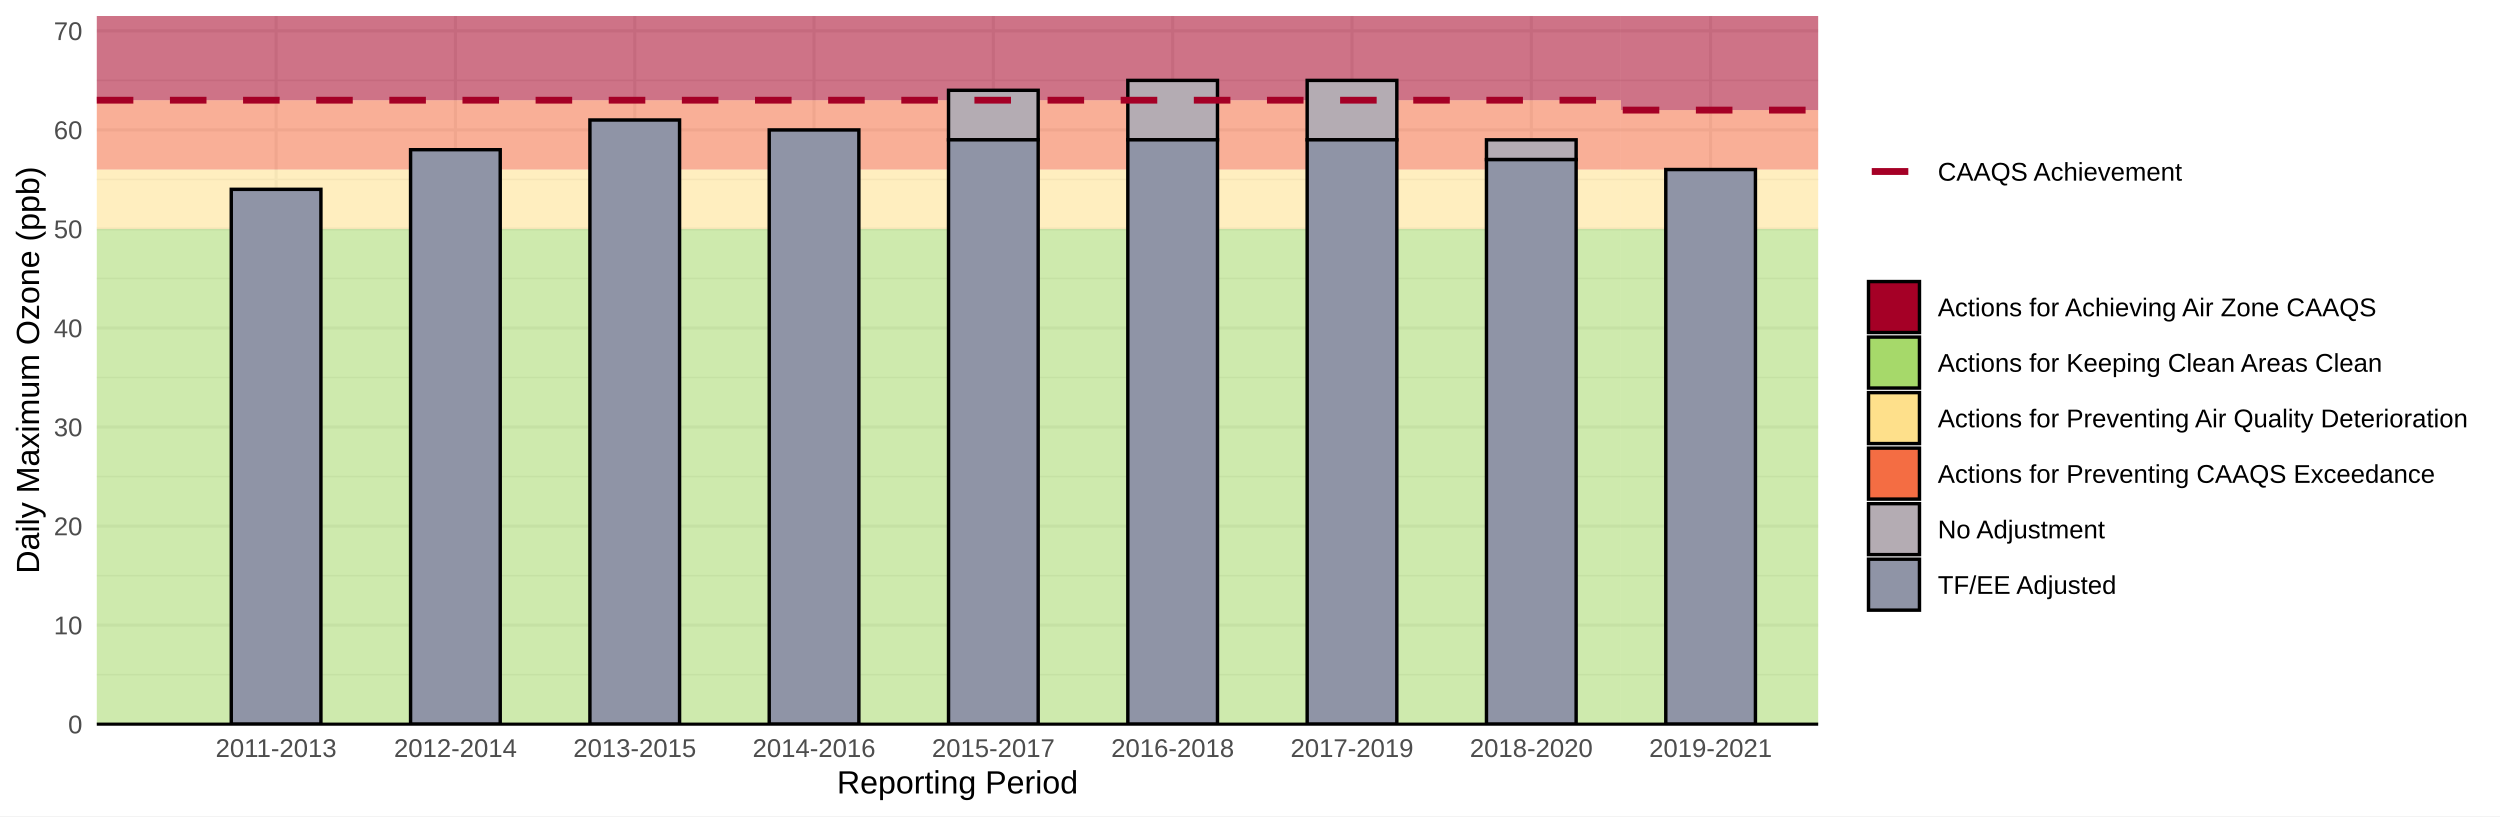
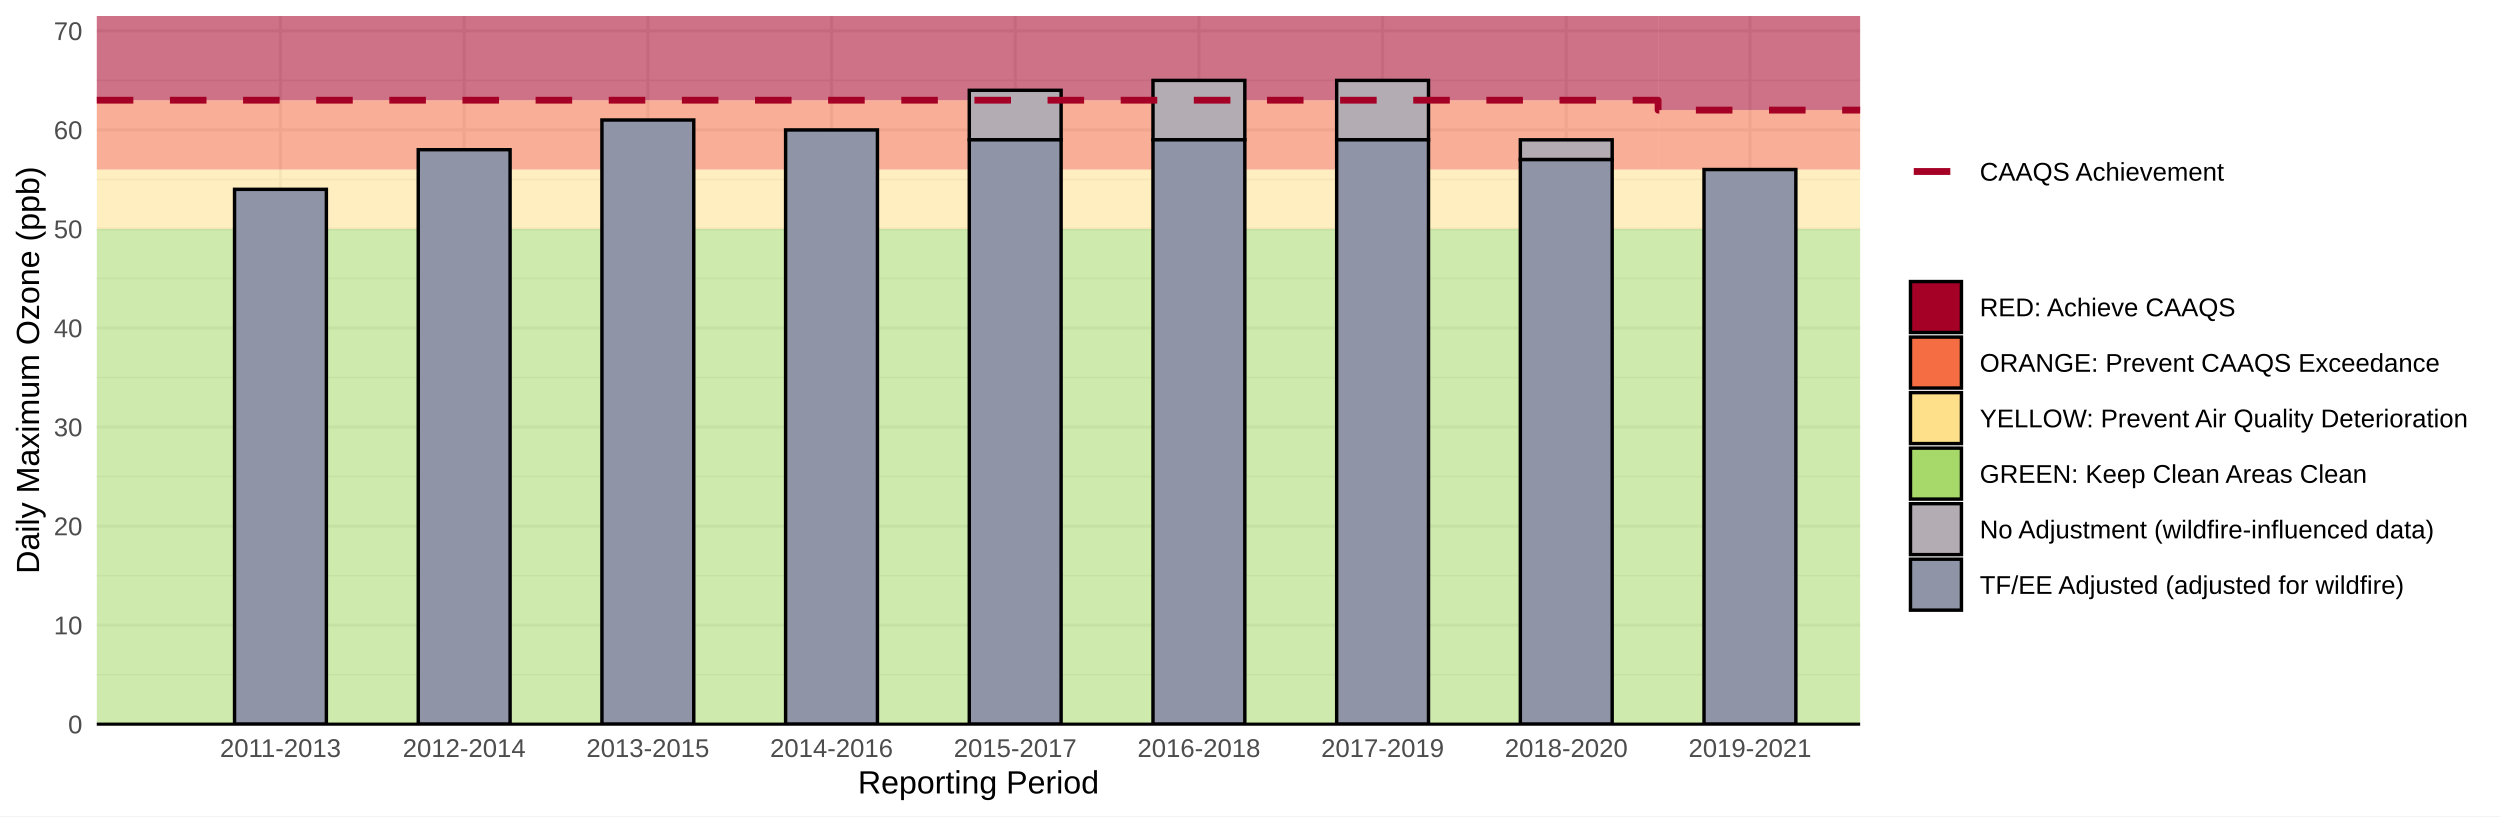
<svg xmlns="http://www.w3.org/2000/svg" class="svglite" width="778.00pt" height="254.00pt" viewBox="0 0 778.00 254.00">
  <defs>
    <style type="text/css">
    .svglite line, .svglite polyline, .svglite polygon, .svglite path, .svglite rect, .svglite circle {
      fill: none;
      stroke: #000000;
      stroke-linecap: round;
      stroke-linejoin: round;
      stroke-miterlimit: 10.00;
    }
    .svglite text {
      white-space: pre;
    }
  </style>
  </defs>
  <rect width="100%" height="100%" style="stroke: none; fill: #FFFFFF;" />
  <defs>
    <clipPath id="cpMC4wMHw3NzguMDB8MC4wMHwyNTQuMDA=">
      <rect x="0.00" y="0.00" width="778.00" height="254.00" />
    </clipPath>
  </defs>
  <g clip-path="url(#cpMC4wMHw3NzguMDB8MC4wMHwyNTQuMDA=)">
</g>
  <defs>
-     <clipPath id="cpMzAuMTJ8NTY1LjgyfDQuOTh8MjI1LjM2">
-       <rect x="30.12" y="4.98" width="535.70" height="220.38" />
+     <clipPath id="cpMzAuMTJ8NTc4Ljg4fDQuOTh8MjI1LjM2">
+       <rect x="30.12" y="4.98" width="548.76" height="220.38" />
    </clipPath>
  </defs>
-   <g clip-path="url(#cpMzAuMTJ8NTY1LjgyfDQuOTh8MjI1LjM2)">
-     <polyline points="30.12,209.95 565.82,209.95 " style="stroke-width: 0.48; stroke: #EBEBEB; stroke-linecap: butt;" />
-     <polyline points="30.12,179.13 565.82,179.13 " style="stroke-width: 0.48; stroke: #EBEBEB; stroke-linecap: butt;" />
-     <polyline points="30.12,148.31 565.82,148.31 " style="stroke-width: 0.48; stroke: #EBEBEB; stroke-linecap: butt;" />
-     <polyline points="30.12,117.48 565.82,117.48 " style="stroke-width: 0.48; stroke: #EBEBEB; stroke-linecap: butt;" />
-     <polyline points="30.12,86.66 565.82,86.66 " style="stroke-width: 0.48; stroke: #EBEBEB; stroke-linecap: butt;" />
-     <polyline points="30.12,55.84 565.82,55.84 " style="stroke-width: 0.48; stroke: #EBEBEB; stroke-linecap: butt;" />
-     <polyline points="30.12,25.02 565.82,25.02 " style="stroke-width: 0.48; stroke: #EBEBEB; stroke-linecap: butt;" />
-     <polyline points="30.12,225.36 565.82,225.36 " style="stroke-width: 0.97; stroke: #EBEBEB; stroke-linecap: butt;" />
-     <polyline points="30.12,194.54 565.82,194.54 " style="stroke-width: 0.97; stroke: #EBEBEB; stroke-linecap: butt;" />
-     <polyline points="30.12,163.72 565.82,163.72 " style="stroke-width: 0.97; stroke: #EBEBEB; stroke-linecap: butt;" />
-     <polyline points="30.12,132.89 565.82,132.89 " style="stroke-width: 0.97; stroke: #EBEBEB; stroke-linecap: butt;" />
-     <polyline points="30.12,102.07 565.82,102.07 " style="stroke-width: 0.97; stroke: #EBEBEB; stroke-linecap: butt;" />
-     <polyline points="30.12,71.25 565.82,71.25 " style="stroke-width: 0.97; stroke: #EBEBEB; stroke-linecap: butt;" />
-     <polyline points="30.12,40.43 565.82,40.43 " style="stroke-width: 0.97; stroke: #EBEBEB; stroke-linecap: butt;" />
-     <polyline points="30.12,9.60 565.82,9.60 " style="stroke-width: 0.97; stroke: #EBEBEB; stroke-linecap: butt;" />
-     <polyline points="85.92,225.36 85.92,4.98 " style="stroke-width: 0.97; stroke: #EBEBEB; stroke-linecap: butt;" />
-     <polyline points="141.73,225.36 141.73,4.98 " style="stroke-width: 0.97; stroke: #EBEBEB; stroke-linecap: butt;" />
-     <polyline points="197.53,225.36 197.53,4.98 " style="stroke-width: 0.97; stroke: #EBEBEB; stroke-linecap: butt;" />
-     <polyline points="253.33,225.36 253.33,4.98 " style="stroke-width: 0.97; stroke: #EBEBEB; stroke-linecap: butt;" />
-     <polyline points="309.13,225.36 309.13,4.98 " style="stroke-width: 0.97; stroke: #EBEBEB; stroke-linecap: butt;" />
-     <polyline points="364.93,225.36 364.93,4.98 " style="stroke-width: 0.97; stroke: #EBEBEB; stroke-linecap: butt;" />
-     <polyline points="420.74,225.36 420.74,4.98 " style="stroke-width: 0.97; stroke: #EBEBEB; stroke-linecap: butt;" />
-     <polyline points="476.54,225.36 476.54,4.98 " style="stroke-width: 0.97; stroke: #EBEBEB; stroke-linecap: butt;" />
-     <polyline points="532.34,225.36 532.34,4.98 " style="stroke-width: 0.97; stroke: #EBEBEB; stroke-linecap: butt;" />
-     <rect x="30.12" y="71.25" width="474.32" height="154.11" style="stroke-width: 1.07; stroke: none; stroke-linecap: butt; stroke-linejoin: miter; fill: #A6D96A; fill-opacity: 0.55;" />
-     <rect x="30.12" y="52.76" width="474.32" height="18.49" style="stroke-width: 1.07; stroke: none; stroke-linecap: butt; stroke-linejoin: miter; fill: #FEE08B; fill-opacity: 0.55;" />
-     <rect x="30.12" y="31.18" width="474.32" height="21.58" style="stroke-width: 1.07; stroke: none; stroke-linecap: butt; stroke-linejoin: miter; fill: #F46D43; fill-opacity: 0.55;" />
-     <rect x="30.12" y="4.98" width="474.32" height="26.20" style="stroke-width: 1.07; stroke: none; stroke-linecap: butt; stroke-linejoin: miter; fill: #A50026; fill-opacity: 0.55;" />
-     <rect x="504.44" y="71.25" width="61.38" height="154.11" style="stroke-width: 1.07; stroke: none; stroke-linecap: butt; stroke-linejoin: miter; fill: #A6D96A; fill-opacity: 0.55;" />
-     <rect x="504.44" y="52.76" width="61.38" height="18.49" style="stroke-width: 1.07; stroke: none; stroke-linecap: butt; stroke-linejoin: miter; fill: #FEE08B; fill-opacity: 0.55;" />
-     <rect x="504.44" y="34.26" width="61.38" height="18.49" style="stroke-width: 1.07; stroke: none; stroke-linecap: butt; stroke-linejoin: miter; fill: #F46D43; fill-opacity: 0.55;" />
-     <rect x="504.44" y="4.98" width="61.38" height="29.28" style="stroke-width: 1.07; stroke: none; stroke-linecap: butt; stroke-linejoin: miter; fill: #A50026; fill-opacity: 0.55;" />
-     <rect x="71.97" y="58.92" width="27.90" height="0.00" style="stroke-width: 1.07; stroke-linecap: butt; stroke-linejoin: miter; fill: #B4ACB3;" />
-     <rect x="71.97" y="58.92" width="27.90" height="166.44" style="stroke-width: 1.07; stroke-linecap: butt; stroke-linejoin: miter; fill: #8F94A6;" />
-     <rect x="127.77" y="46.59" width="27.90" height="0.00" style="stroke-width: 1.07; stroke-linecap: butt; stroke-linejoin: miter; fill: #B4ACB3;" />
-     <rect x="127.77" y="46.59" width="27.90" height="178.77" style="stroke-width: 1.07; stroke-linecap: butt; stroke-linejoin: miter; fill: #8F94A6;" />
-     <rect x="183.58" y="37.34" width="27.90" height="0.00" style="stroke-width: 1.07; stroke-linecap: butt; stroke-linejoin: miter; fill: #B4ACB3;" />
-     <rect x="183.58" y="37.34" width="27.90" height="188.02" style="stroke-width: 1.07; stroke-linecap: butt; stroke-linejoin: miter; fill: #8F94A6;" />
-     <rect x="239.38" y="40.43" width="27.90" height="0.00" style="stroke-width: 1.07; stroke-linecap: butt; stroke-linejoin: miter; fill: #B4ACB3;" />
-     <rect x="239.38" y="40.43" width="27.90" height="184.94" style="stroke-width: 1.07; stroke-linecap: butt; stroke-linejoin: miter; fill: #8F94A6;" />
-     <rect x="295.18" y="28.10" width="27.90" height="15.41" style="stroke-width: 1.07; stroke-linecap: butt; stroke-linejoin: miter; fill: #B4ACB3;" />
-     <rect x="295.18" y="43.51" width="27.90" height="181.85" style="stroke-width: 1.07; stroke-linecap: butt; stroke-linejoin: miter; fill: #8F94A6;" />
-     <rect x="350.98" y="25.02" width="27.90" height="18.49" style="stroke-width: 1.07; stroke-linecap: butt; stroke-linejoin: miter; fill: #B4ACB3;" />
-     <rect x="350.98" y="43.51" width="27.90" height="181.85" style="stroke-width: 1.07; stroke-linecap: butt; stroke-linejoin: miter; fill: #8F94A6;" />
-     <rect x="406.79" y="25.02" width="27.90" height="18.49" style="stroke-width: 1.07; stroke-linecap: butt; stroke-linejoin: miter; fill: #B4ACB3;" />
-     <rect x="406.79" y="43.51" width="27.90" height="181.85" style="stroke-width: 1.07; stroke-linecap: butt; stroke-linejoin: miter; fill: #8F94A6;" />
-     <rect x="462.59" y="43.51" width="27.90" height="6.16" style="stroke-width: 1.07; stroke-linecap: butt; stroke-linejoin: miter; fill: #B4ACB3;" />
-     <rect x="462.59" y="49.67" width="27.90" height="175.69" style="stroke-width: 1.07; stroke-linecap: butt; stroke-linejoin: miter; fill: #8F94A6;" />
-     <rect x="518.39" y="52.76" width="27.90" height="0.00" style="stroke-width: 1.07; stroke-linecap: butt; stroke-linejoin: miter; fill: #B4ACB3;" />
-     <rect x="518.39" y="52.76" width="27.90" height="172.61" style="stroke-width: 1.07; stroke-linecap: butt; stroke-linejoin: miter; fill: #8F94A6;" />
-     <polyline points="30.12,31.18 504.44,31.18 504.44,34.26 565.82,34.26 " style="stroke-width: 2.13; stroke: #A50026; stroke-dasharray: 11.38,11.38; stroke-linecap: butt;" />
+   <g clip-path="url(#cpMzAuMTJ8NTc4Ljg4fDQuOTh8MjI1LjM2)">
+     <polyline points="30.12,209.95 578.88,209.95 " style="stroke-width: 0.48; stroke: #EBEBEB; stroke-linecap: butt;" />
+     <polyline points="30.12,179.13 578.88,179.13 " style="stroke-width: 0.48; stroke: #EBEBEB; stroke-linecap: butt;" />
+     <polyline points="30.12,148.31 578.88,148.31 " style="stroke-width: 0.48; stroke: #EBEBEB; stroke-linecap: butt;" />
+     <polyline points="30.12,117.48 578.88,117.48 " style="stroke-width: 0.48; stroke: #EBEBEB; stroke-linecap: butt;" />
+     <polyline points="30.12,86.66 578.88,86.66 " style="stroke-width: 0.48; stroke: #EBEBEB; stroke-linecap: butt;" />
+     <polyline points="30.12,55.84 578.88,55.84 " style="stroke-width: 0.48; stroke: #EBEBEB; stroke-linecap: butt;" />
+     <polyline points="30.12,25.02 578.88,25.02 " style="stroke-width: 0.48; stroke: #EBEBEB; stroke-linecap: butt;" />
+     <polyline points="30.12,225.36 578.88,225.36 " style="stroke-width: 0.97; stroke: #EBEBEB; stroke-linecap: butt;" />
+     <polyline points="30.12,194.54 578.88,194.54 " style="stroke-width: 0.97; stroke: #EBEBEB; stroke-linecap: butt;" />
+     <polyline points="30.12,163.72 578.88,163.72 " style="stroke-width: 0.97; stroke: #EBEBEB; stroke-linecap: butt;" />
+     <polyline points="30.12,132.89 578.88,132.89 " style="stroke-width: 0.97; stroke: #EBEBEB; stroke-linecap: butt;" />
+     <polyline points="30.12,102.07 578.88,102.07 " style="stroke-width: 0.97; stroke: #EBEBEB; stroke-linecap: butt;" />
+     <polyline points="30.12,71.25 578.88,71.25 " style="stroke-width: 0.97; stroke: #EBEBEB; stroke-linecap: butt;" />
+     <polyline points="30.12,40.43 578.88,40.43 " style="stroke-width: 0.97; stroke: #EBEBEB; stroke-linecap: butt;" />
+     <polyline points="30.12,9.60 578.88,9.60 " style="stroke-width: 0.97; stroke: #EBEBEB; stroke-linecap: butt;" />
+     <polyline points="87.28,225.36 87.28,4.98 " style="stroke-width: 0.97; stroke: #EBEBEB; stroke-linecap: butt;" />
+     <polyline points="144.45,225.36 144.45,4.98 " style="stroke-width: 0.97; stroke: #EBEBEB; stroke-linecap: butt;" />
+     <polyline points="201.61,225.36 201.61,4.98 " style="stroke-width: 0.97; stroke: #EBEBEB; stroke-linecap: butt;" />
+     <polyline points="258.77,225.36 258.77,4.98 " style="stroke-width: 0.97; stroke: #EBEBEB; stroke-linecap: butt;" />
+     <polyline points="315.93,225.36 315.93,4.98 " style="stroke-width: 0.97; stroke: #EBEBEB; stroke-linecap: butt;" />
+     <polyline points="373.10,225.36 373.10,4.98 " style="stroke-width: 0.97; stroke: #EBEBEB; stroke-linecap: butt;" />
+     <polyline points="430.26,225.36 430.26,4.98 " style="stroke-width: 0.97; stroke: #EBEBEB; stroke-linecap: butt;" />
+     <polyline points="487.42,225.36 487.42,4.98 " style="stroke-width: 0.97; stroke: #EBEBEB; stroke-linecap: butt;" />
+     <polyline points="544.59,225.36 544.59,4.98 " style="stroke-width: 0.97; stroke: #EBEBEB; stroke-linecap: butt;" />
+     <rect x="30.12" y="71.25" width="485.88" height="154.11" style="stroke-width: 1.07; stroke: none; stroke-linecap: butt; stroke-linejoin: miter; fill: #A6D96A; fill-opacity: 0.55;" />
+     <rect x="30.12" y="52.76" width="485.88" height="18.49" style="stroke-width: 1.07; stroke: none; stroke-linecap: butt; stroke-linejoin: miter; fill: #FEE08B; fill-opacity: 0.55;" />
+     <rect x="30.12" y="31.18" width="485.88" height="21.58" style="stroke-width: 1.07; stroke: none; stroke-linecap: butt; stroke-linejoin: miter; fill: #F46D43; fill-opacity: 0.55;" />
+     <rect x="30.12" y="4.98" width="485.88" height="26.20" style="stroke-width: 1.07; stroke: none; stroke-linecap: butt; stroke-linejoin: miter; fill: #A50026; fill-opacity: 0.55;" />
+     <rect x="516.00" y="71.25" width="62.88" height="154.11" style="stroke-width: 1.07; stroke: none; stroke-linecap: butt; stroke-linejoin: miter; fill: #A6D96A; fill-opacity: 0.55;" />
+     <rect x="516.00" y="52.76" width="62.88" height="18.49" style="stroke-width: 1.07; stroke: none; stroke-linecap: butt; stroke-linejoin: miter; fill: #FEE08B; fill-opacity: 0.55;" />
+     <rect x="516.00" y="34.26" width="62.88" height="18.49" style="stroke-width: 1.07; stroke: none; stroke-linecap: butt; stroke-linejoin: miter; fill: #F46D43; fill-opacity: 0.55;" />
+     <rect x="516.00" y="4.98" width="62.88" height="29.28" style="stroke-width: 1.07; stroke: none; stroke-linecap: butt; stroke-linejoin: miter; fill: #A50026; fill-opacity: 0.55;" />
+     <rect x="72.99" y="58.92" width="28.58" height="0.00" style="stroke-width: 1.07; stroke-linecap: butt; stroke-linejoin: miter; fill: #B4ACB3;" />
+     <rect x="72.99" y="58.92" width="28.58" height="166.44" style="stroke-width: 1.07; stroke-linecap: butt; stroke-linejoin: miter; fill: #8F94A6;" />
+     <rect x="130.16" y="46.59" width="28.58" height="0.00" style="stroke-width: 1.07; stroke-linecap: butt; stroke-linejoin: miter; fill: #B4ACB3;" />
+     <rect x="130.16" y="46.59" width="28.58" height="178.77" style="stroke-width: 1.07; stroke-linecap: butt; stroke-linejoin: miter; fill: #8F94A6;" />
+     <rect x="187.32" y="37.34" width="28.58" height="0.00" style="stroke-width: 1.07; stroke-linecap: butt; stroke-linejoin: miter; fill: #B4ACB3;" />
+     <rect x="187.32" y="37.34" width="28.58" height="188.02" style="stroke-width: 1.07; stroke-linecap: butt; stroke-linejoin: miter; fill: #8F94A6;" />
+     <rect x="244.48" y="40.43" width="28.58" height="0.00" style="stroke-width: 1.07; stroke-linecap: butt; stroke-linejoin: miter; fill: #B4ACB3;" />
+     <rect x="244.48" y="40.43" width="28.58" height="184.94" style="stroke-width: 1.07; stroke-linecap: butt; stroke-linejoin: miter; fill: #8F94A6;" />
+     <rect x="301.64" y="28.10" width="28.58" height="15.41" style="stroke-width: 1.07; stroke-linecap: butt; stroke-linejoin: miter; fill: #B4ACB3;" />
+     <rect x="301.64" y="43.51" width="28.58" height="181.85" style="stroke-width: 1.07; stroke-linecap: butt; stroke-linejoin: miter; fill: #8F94A6;" />
+     <rect x="358.81" y="25.02" width="28.58" height="18.49" style="stroke-width: 1.07; stroke-linecap: butt; stroke-linejoin: miter; fill: #B4ACB3;" />
+     <rect x="358.81" y="43.51" width="28.58" height="181.85" style="stroke-width: 1.07; stroke-linecap: butt; stroke-linejoin: miter; fill: #8F94A6;" />
+     <rect x="415.97" y="25.02" width="28.58" height="18.49" style="stroke-width: 1.07; stroke-linecap: butt; stroke-linejoin: miter; fill: #B4ACB3;" />
+     <rect x="415.97" y="43.51" width="28.58" height="181.85" style="stroke-width: 1.07; stroke-linecap: butt; stroke-linejoin: miter; fill: #8F94A6;" />
+     <rect x="473.13" y="43.51" width="28.58" height="6.16" style="stroke-width: 1.07; stroke-linecap: butt; stroke-linejoin: miter; fill: #B4ACB3;" />
+     <rect x="473.13" y="49.67" width="28.58" height="175.69" style="stroke-width: 1.07; stroke-linecap: butt; stroke-linejoin: miter; fill: #8F94A6;" />
+     <rect x="530.29" y="52.76" width="28.58" height="0.00" style="stroke-width: 1.07; stroke-linecap: butt; stroke-linejoin: miter; fill: #B4ACB3;" />
+     <rect x="530.29" y="52.76" width="28.58" height="172.61" style="stroke-width: 1.07; stroke-linecap: butt; stroke-linejoin: miter; fill: #8F94A6;" />
+     <polyline points="30.12,31.18 516.00,31.18 516.00,34.26 578.88,34.26 " style="stroke-width: 2.13; stroke: #A50026; stroke-dasharray: 11.38,11.38; stroke-linecap: butt;" />
  </g>
  <g clip-path="url(#cpMC4wMHw3NzguMDB8MC4wMHwyNTQuMDA=)">
    <text x="25.64" y="228.23" text-anchor="end" style="font-size: 8.00px;fill: #4D4D4D; font-family: &quot;Arial&quot;;" textLength="4.45px" lengthAdjust="spacingAndGlyphs">0</text>
    <text x="25.64" y="197.41" text-anchor="end" style="font-size: 8.00px;fill: #4D4D4D; font-family: &quot;Arial&quot;;" textLength="8.90px" lengthAdjust="spacingAndGlyphs">10</text>
    <text x="25.64" y="166.58" text-anchor="end" style="font-size: 8.00px;fill: #4D4D4D; font-family: &quot;Arial&quot;;" textLength="8.90px" lengthAdjust="spacingAndGlyphs">20</text>
    <text x="25.64" y="135.76" text-anchor="end" style="font-size: 8.00px;fill: #4D4D4D; font-family: &quot;Arial&quot;;" textLength="8.90px" lengthAdjust="spacingAndGlyphs">30</text>
    <text x="25.64" y="104.94" text-anchor="end" style="font-size: 8.00px;fill: #4D4D4D; font-family: &quot;Arial&quot;;" textLength="8.90px" lengthAdjust="spacingAndGlyphs">40</text>
    <text x="25.64" y="74.12" text-anchor="end" style="font-size: 8.00px;fill: #4D4D4D; font-family: &quot;Arial&quot;;" textLength="8.90px" lengthAdjust="spacingAndGlyphs">50</text>
    <text x="25.64" y="43.29" text-anchor="end" style="font-size: 8.00px;fill: #4D4D4D; font-family: &quot;Arial&quot;;" textLength="8.90px" lengthAdjust="spacingAndGlyphs">60</text>
    <text x="25.64" y="12.47" text-anchor="end" style="font-size: 8.00px;fill: #4D4D4D; font-family: &quot;Arial&quot;;" textLength="8.90px" lengthAdjust="spacingAndGlyphs">70</text>
-     <polyline points="30.12,225.36 565.82,225.36 " style="stroke-width: 0.97; stroke-linecap: butt;" />
-     <text x="85.92" y="235.58" text-anchor="middle" style="font-size: 8.00px;fill: #4D4D4D; font-family: &quot;Arial&quot;;" textLength="37.67px" lengthAdjust="spacingAndGlyphs">2011-2013</text>
-     <text x="141.73" y="235.58" text-anchor="middle" style="font-size: 8.00px;fill: #4D4D4D; font-family: &quot;Arial&quot;;" textLength="38.26px" lengthAdjust="spacingAndGlyphs">2012-2014</text>
-     <text x="197.53" y="235.58" text-anchor="middle" style="font-size: 8.00px;fill: #4D4D4D; font-family: &quot;Arial&quot;;" textLength="38.26px" lengthAdjust="spacingAndGlyphs">2013-2015</text>
-     <text x="253.33" y="235.58" text-anchor="middle" style="font-size: 8.00px;fill: #4D4D4D; font-family: &quot;Arial&quot;;" textLength="38.26px" lengthAdjust="spacingAndGlyphs">2014-2016</text>
-     <text x="309.13" y="235.58" text-anchor="middle" style="font-size: 8.00px;fill: #4D4D4D; font-family: &quot;Arial&quot;;" textLength="38.26px" lengthAdjust="spacingAndGlyphs">2015-2017</text>
-     <text x="364.93" y="235.58" text-anchor="middle" style="font-size: 8.00px;fill: #4D4D4D; font-family: &quot;Arial&quot;;" textLength="38.26px" lengthAdjust="spacingAndGlyphs">2016-2018</text>
-     <text x="420.74" y="235.58" text-anchor="middle" style="font-size: 8.00px;fill: #4D4D4D; font-family: &quot;Arial&quot;;" textLength="38.26px" lengthAdjust="spacingAndGlyphs">2017-2019</text>
-     <text x="476.54" y="235.58" text-anchor="middle" style="font-size: 8.00px;fill: #4D4D4D; font-family: &quot;Arial&quot;;" textLength="38.26px" lengthAdjust="spacingAndGlyphs">2018-2020</text>
-     <text x="532.34" y="235.58" text-anchor="middle" style="font-size: 8.00px;fill: #4D4D4D; font-family: &quot;Arial&quot;;" textLength="38.26px" lengthAdjust="spacingAndGlyphs">2019-2021</text>
-     <text x="297.97" y="246.92" text-anchor="middle" style="font-size: 10.00px; font-family: &quot;Arial&quot;;" textLength="75.09px" lengthAdjust="spacingAndGlyphs">Reporting Period</text>
-     <text transform="translate(12.15,115.17) rotate(-90)" text-anchor="middle" style="font-size: 10.00px; font-family: &quot;Arial&quot;;" textLength="126.77px" lengthAdjust="spacingAndGlyphs">Daily Maximum Ozone (ppb)</text>
-     <line x1="582.49" y1="53.37" x2="596.32" y2="53.37" style="stroke-width: 2.13; stroke: #A50026; stroke-dasharray: 11.38,11.38; stroke-linecap: butt;" />
-     <text x="603.03" y="56.23" style="font-size: 8.00px; font-family: &quot;Arial&quot;;" textLength="76.04px" lengthAdjust="spacingAndGlyphs">CAAQS Achievement</text>
-     <rect x="581.48" y="87.62" width="15.86" height="15.86" style="stroke-width: 1.07; stroke: none; stroke-linecap: butt; stroke-linejoin: miter; fill: #A50026; fill-opacity: 0.55;" />
-     <rect x="581.48" y="87.62" width="15.86" height="15.86" style="stroke-width: 1.07; stroke: none; stroke-linecap: butt; stroke-linejoin: miter; fill: #A50026; fill-opacity: 0.55;" />
-     <rect x="581.48" y="87.62" width="15.86" height="15.86" style="stroke-width: 1.07; stroke-linecap: butt; stroke-linejoin: miter; fill: #A50026;" />
-     <rect x="581.48" y="104.90" width="15.86" height="15.86" style="stroke-width: 1.07; stroke: none; stroke-linecap: butt; stroke-linejoin: miter; fill: #A6D96A; fill-opacity: 0.55;" />
-     <rect x="581.48" y="104.90" width="15.86" height="15.86" style="stroke-width: 1.07; stroke: none; stroke-linecap: butt; stroke-linejoin: miter; fill: #A6D96A; fill-opacity: 0.55;" />
-     <rect x="581.48" y="104.90" width="15.86" height="15.86" style="stroke-width: 1.07; stroke-linecap: butt; stroke-linejoin: miter; fill: #A6D96A;" />
-     <rect x="581.48" y="122.18" width="15.86" height="15.86" style="stroke-width: 1.07; stroke: none; stroke-linecap: butt; stroke-linejoin: miter; fill: #FEE08B; fill-opacity: 0.55;" />
-     <rect x="581.48" y="122.18" width="15.86" height="15.86" style="stroke-width: 1.07; stroke: none; stroke-linecap: butt; stroke-linejoin: miter; fill: #FEE08B; fill-opacity: 0.55;" />
-     <rect x="581.48" y="122.18" width="15.86" height="15.86" style="stroke-width: 1.07; stroke-linecap: butt; stroke-linejoin: miter; fill: #FEE08B;" />
-     <rect x="581.48" y="139.46" width="15.86" height="15.86" style="stroke-width: 1.07; stroke: none; stroke-linecap: butt; stroke-linejoin: miter; fill: #F46D43; fill-opacity: 0.55;" />
-     <rect x="581.48" y="139.46" width="15.86" height="15.86" style="stroke-width: 1.07; stroke: none; stroke-linecap: butt; stroke-linejoin: miter; fill: #F46D43; fill-opacity: 0.55;" />
-     <rect x="581.48" y="139.46" width="15.86" height="15.86" style="stroke-width: 1.07; stroke-linecap: butt; stroke-linejoin: miter; fill: #F46D43;" />
-     <rect x="581.48" y="156.74" width="15.86" height="15.86" style="stroke-width: 1.07; stroke: none; stroke-linecap: butt; stroke-linejoin: miter; fill: #B4ACB3; fill-opacity: 0.55;" />
-     <rect x="581.48" y="156.74" width="15.86" height="15.86" style="stroke-width: 1.07; stroke: none; stroke-linecap: butt; stroke-linejoin: miter; fill: #B4ACB3; fill-opacity: 0.55;" />
-     <rect x="581.48" y="156.74" width="15.86" height="15.86" style="stroke-width: 1.07; stroke-linecap: butt; stroke-linejoin: miter; fill: #B4ACB3;" />
-     <rect x="581.48" y="174.02" width="15.86" height="15.86" style="stroke-width: 1.07; stroke: none; stroke-linecap: butt; stroke-linejoin: miter; fill: #8F94A6; fill-opacity: 0.55;" />
-     <rect x="581.48" y="174.02" width="15.86" height="15.86" style="stroke-width: 1.07; stroke: none; stroke-linecap: butt; stroke-linejoin: miter; fill: #8F94A6; fill-opacity: 0.55;" />
-     <rect x="581.48" y="174.02" width="15.86" height="15.86" style="stroke-width: 1.07; stroke-linecap: butt; stroke-linejoin: miter; fill: #8F94A6;" />
-     <text x="603.03" y="98.42" style="font-size: 8.00px; font-family: &quot;Arial&quot;;" textLength="136.54px" lengthAdjust="spacingAndGlyphs">Actions for Achieving Air Zone CAAQS</text>
-     <text x="603.03" y="115.70" style="font-size: 8.00px; font-family: &quot;Arial&quot;;" textLength="138.33px" lengthAdjust="spacingAndGlyphs">Actions for Keeping Clean Areas Clean</text>
-     <text x="603.03" y="132.98" style="font-size: 8.00px; font-family: &quot;Arial&quot;;" textLength="165.01px" lengthAdjust="spacingAndGlyphs">Actions for Preventing Air Quality Deterioration</text>
-     <text x="603.03" y="150.26" style="font-size: 8.00px; font-family: &quot;Arial&quot;;" textLength="154.78px" lengthAdjust="spacingAndGlyphs">Actions for Preventing CAAQS Exceedance</text>
-     <text x="603.03" y="167.54" style="font-size: 8.00px; font-family: &quot;Arial&quot;;" textLength="52.03px" lengthAdjust="spacingAndGlyphs">No Adjustment</text>
-     <text x="603.03" y="184.82" style="font-size: 8.00px; font-family: &quot;Arial&quot;;" textLength="55.60px" lengthAdjust="spacingAndGlyphs">TF/EE Adjusted</text>
+     <polyline points="30.12,225.36 578.88,225.36 " style="stroke-width: 0.97; stroke-linecap: butt;" />
+     <text x="87.28" y="235.58" text-anchor="middle" style="font-size: 8.00px;fill: #4D4D4D; font-family: &quot;Arial&quot;;" textLength="37.67px" lengthAdjust="spacingAndGlyphs">2011-2013</text>
+     <text x="144.45" y="235.58" text-anchor="middle" style="font-size: 8.00px;fill: #4D4D4D; font-family: &quot;Arial&quot;;" textLength="38.26px" lengthAdjust="spacingAndGlyphs">2012-2014</text>
+     <text x="201.61" y="235.58" text-anchor="middle" style="font-size: 8.00px;fill: #4D4D4D; font-family: &quot;Arial&quot;;" textLength="38.26px" lengthAdjust="spacingAndGlyphs">2013-2015</text>
+     <text x="258.77" y="235.58" text-anchor="middle" style="font-size: 8.00px;fill: #4D4D4D; font-family: &quot;Arial&quot;;" textLength="38.26px" lengthAdjust="spacingAndGlyphs">2014-2016</text>
+     <text x="315.93" y="235.58" text-anchor="middle" style="font-size: 8.00px;fill: #4D4D4D; font-family: &quot;Arial&quot;;" textLength="38.26px" lengthAdjust="spacingAndGlyphs">2015-2017</text>
+     <text x="373.10" y="235.58" text-anchor="middle" style="font-size: 8.00px;fill: #4D4D4D; font-family: &quot;Arial&quot;;" textLength="38.26px" lengthAdjust="spacingAndGlyphs">2016-2018</text>
+     <text x="430.26" y="235.58" text-anchor="middle" style="font-size: 8.00px;fill: #4D4D4D; font-family: &quot;Arial&quot;;" textLength="38.26px" lengthAdjust="spacingAndGlyphs">2017-2019</text>
+     <text x="487.42" y="235.58" text-anchor="middle" style="font-size: 8.00px;fill: #4D4D4D; font-family: &quot;Arial&quot;;" textLength="38.26px" lengthAdjust="spacingAndGlyphs">2018-2020</text>
+     <text x="544.59" y="235.58" text-anchor="middle" style="font-size: 8.00px;fill: #4D4D4D; font-family: &quot;Arial&quot;;" textLength="38.26px" lengthAdjust="spacingAndGlyphs">2019-2021</text>
+     <text x="304.50" y="246.92" text-anchor="middle" style="font-size: 10.00px; font-family: &quot;Arial&quot;;" textLength="75.09px" lengthAdjust="spacingAndGlyphs">Reporting Period</text>
+     <text transform="translate(12.15,178.56) rotate(-90)" style="font-size: 10.00px; font-family: &quot;Arial&quot;;" textLength="22.24px" lengthAdjust="spacingAndGlyphs">Daily</text>
+     <text transform="translate(12.15,153.54) rotate(-90)" style="font-size: 10.00px; font-family: &quot;Arial&quot;;" textLength="43.35px" lengthAdjust="spacingAndGlyphs">Maximum</text>
+     <text transform="translate(12.15,107.41) rotate(-90)" style="font-size: 10.00px; font-family: &quot;Arial&quot;;" textLength="29.48px" lengthAdjust="spacingAndGlyphs">Ozone</text>
+     <text transform="translate(12.15,75.15) rotate(-90)" style="font-size: 10.00px; font-family: &quot;Arial&quot;;" textLength="23.36px" lengthAdjust="spacingAndGlyphs">(ppb)</text>
+     <line x1="595.56" y1="53.37" x2="609.38" y2="53.37" style="stroke-width: 2.13; stroke: #A50026; stroke-dasharray: 11.38,11.38; stroke-linecap: butt;" />
+     <text x="616.09" y="56.23" style="font-size: 8.00px; font-family: &quot;Arial&quot;;" textLength="76.04px" lengthAdjust="spacingAndGlyphs">CAAQS Achievement</text>
+     <rect x="594.54" y="87.62" width="15.86" height="15.86" style="stroke-width: 1.07; stroke: none; stroke-linecap: butt; stroke-linejoin: miter; fill: #A50026; fill-opacity: 0.55;" />
+     <rect x="594.54" y="87.62" width="15.86" height="15.86" style="stroke-width: 1.07; stroke: none; stroke-linecap: butt; stroke-linejoin: miter; fill: #A50026; fill-opacity: 0.55;" />
+     <rect x="594.54" y="87.62" width="15.86" height="15.86" style="stroke-width: 1.07; stroke-linecap: butt; stroke-linejoin: miter; fill: #A50026;" />
+     <rect x="594.54" y="104.90" width="15.86" height="15.86" style="stroke-width: 1.07; stroke: none; stroke-linecap: butt; stroke-linejoin: miter; fill: #F46D43; fill-opacity: 0.55;" />
+     <rect x="594.54" y="104.90" width="15.86" height="15.86" style="stroke-width: 1.07; stroke: none; stroke-linecap: butt; stroke-linejoin: miter; fill: #F46D43; fill-opacity: 0.55;" />
+     <rect x="594.54" y="104.90" width="15.86" height="15.86" style="stroke-width: 1.07; stroke-linecap: butt; stroke-linejoin: miter; fill: #F46D43;" />
+     <rect x="594.54" y="122.18" width="15.86" height="15.86" style="stroke-width: 1.07; stroke: none; stroke-linecap: butt; stroke-linejoin: miter; fill: #FEE08B; fill-opacity: 0.55;" />
+     <rect x="594.54" y="122.18" width="15.86" height="15.86" style="stroke-width: 1.07; stroke: none; stroke-linecap: butt; stroke-linejoin: miter; fill: #FEE08B; fill-opacity: 0.55;" />
+     <rect x="594.54" y="122.18" width="15.86" height="15.86" style="stroke-width: 1.07; stroke-linecap: butt; stroke-linejoin: miter; fill: #FEE08B;" />
+     <rect x="594.54" y="139.46" width="15.86" height="15.86" style="stroke-width: 1.07; stroke: none; stroke-linecap: butt; stroke-linejoin: miter; fill: #A6D96A; fill-opacity: 0.55;" />
+     <rect x="594.54" y="139.46" width="15.86" height="15.86" style="stroke-width: 1.07; stroke: none; stroke-linecap: butt; stroke-linejoin: miter; fill: #A6D96A; fill-opacity: 0.55;" />
+     <rect x="594.54" y="139.46" width="15.86" height="15.86" style="stroke-width: 1.07; stroke-linecap: butt; stroke-linejoin: miter; fill: #A6D96A;" />
+     <rect x="594.54" y="156.74" width="15.86" height="15.86" style="stroke-width: 1.07; stroke: none; stroke-linecap: butt; stroke-linejoin: miter; fill: #B4ACB3; fill-opacity: 0.55;" />
+     <rect x="594.54" y="156.74" width="15.86" height="15.86" style="stroke-width: 1.07; stroke: none; stroke-linecap: butt; stroke-linejoin: miter; fill: #B4ACB3; fill-opacity: 0.55;" />
+     <rect x="594.54" y="156.74" width="15.86" height="15.86" style="stroke-width: 1.07; stroke-linecap: butt; stroke-linejoin: miter; fill: #B4ACB3;" />
+     <rect x="594.54" y="174.02" width="15.86" height="15.86" style="stroke-width: 1.07; stroke: none; stroke-linecap: butt; stroke-linejoin: miter; fill: #8F94A6; fill-opacity: 0.55;" />
+     <rect x="594.54" y="174.02" width="15.86" height="15.86" style="stroke-width: 1.07; stroke: none; stroke-linecap: butt; stroke-linejoin: miter; fill: #8F94A6; fill-opacity: 0.55;" />
+     <rect x="594.54" y="174.02" width="15.86" height="15.86" style="stroke-width: 1.07; stroke-linecap: butt; stroke-linejoin: miter; fill: #8F94A6;" />
+     <text x="616.09" y="98.42" style="font-size: 8.00px; font-family: &quot;Arial&quot;;" textLength="79.59px" lengthAdjust="spacingAndGlyphs">RED: Achieve CAAQS</text>
+     <text x="616.09" y="115.70" style="font-size: 8.00px; font-family: &quot;Arial&quot;;" textLength="143.18px" lengthAdjust="spacingAndGlyphs">ORANGE: Prevent CAAQS Exceedance</text>
+     <text x="616.09" y="132.98" style="font-size: 8.00px; font-family: &quot;Arial&quot;;" textLength="151.95px" lengthAdjust="spacingAndGlyphs">YELLOW: Prevent Air Quality Deterioration</text>
+     <text x="616.09" y="150.26" style="font-size: 8.00px; font-family: &quot;Arial&quot;;" textLength="120.51px" lengthAdjust="spacingAndGlyphs">GREEN: Keep Clean Areas Clean</text>
+     <text x="616.09" y="167.54" style="font-size: 8.00px; font-family: &quot;Arial&quot;;" textLength="141.43px" lengthAdjust="spacingAndGlyphs">No Adjustment (wildfire-influenced data)</text>
+     <text x="616.09" y="184.82" style="font-size: 8.00px; font-family: &quot;Arial&quot;;" textLength="132.09px" lengthAdjust="spacingAndGlyphs">TF/EE Adjusted (adjusted for wildfire)</text>
  </g>
</svg>
